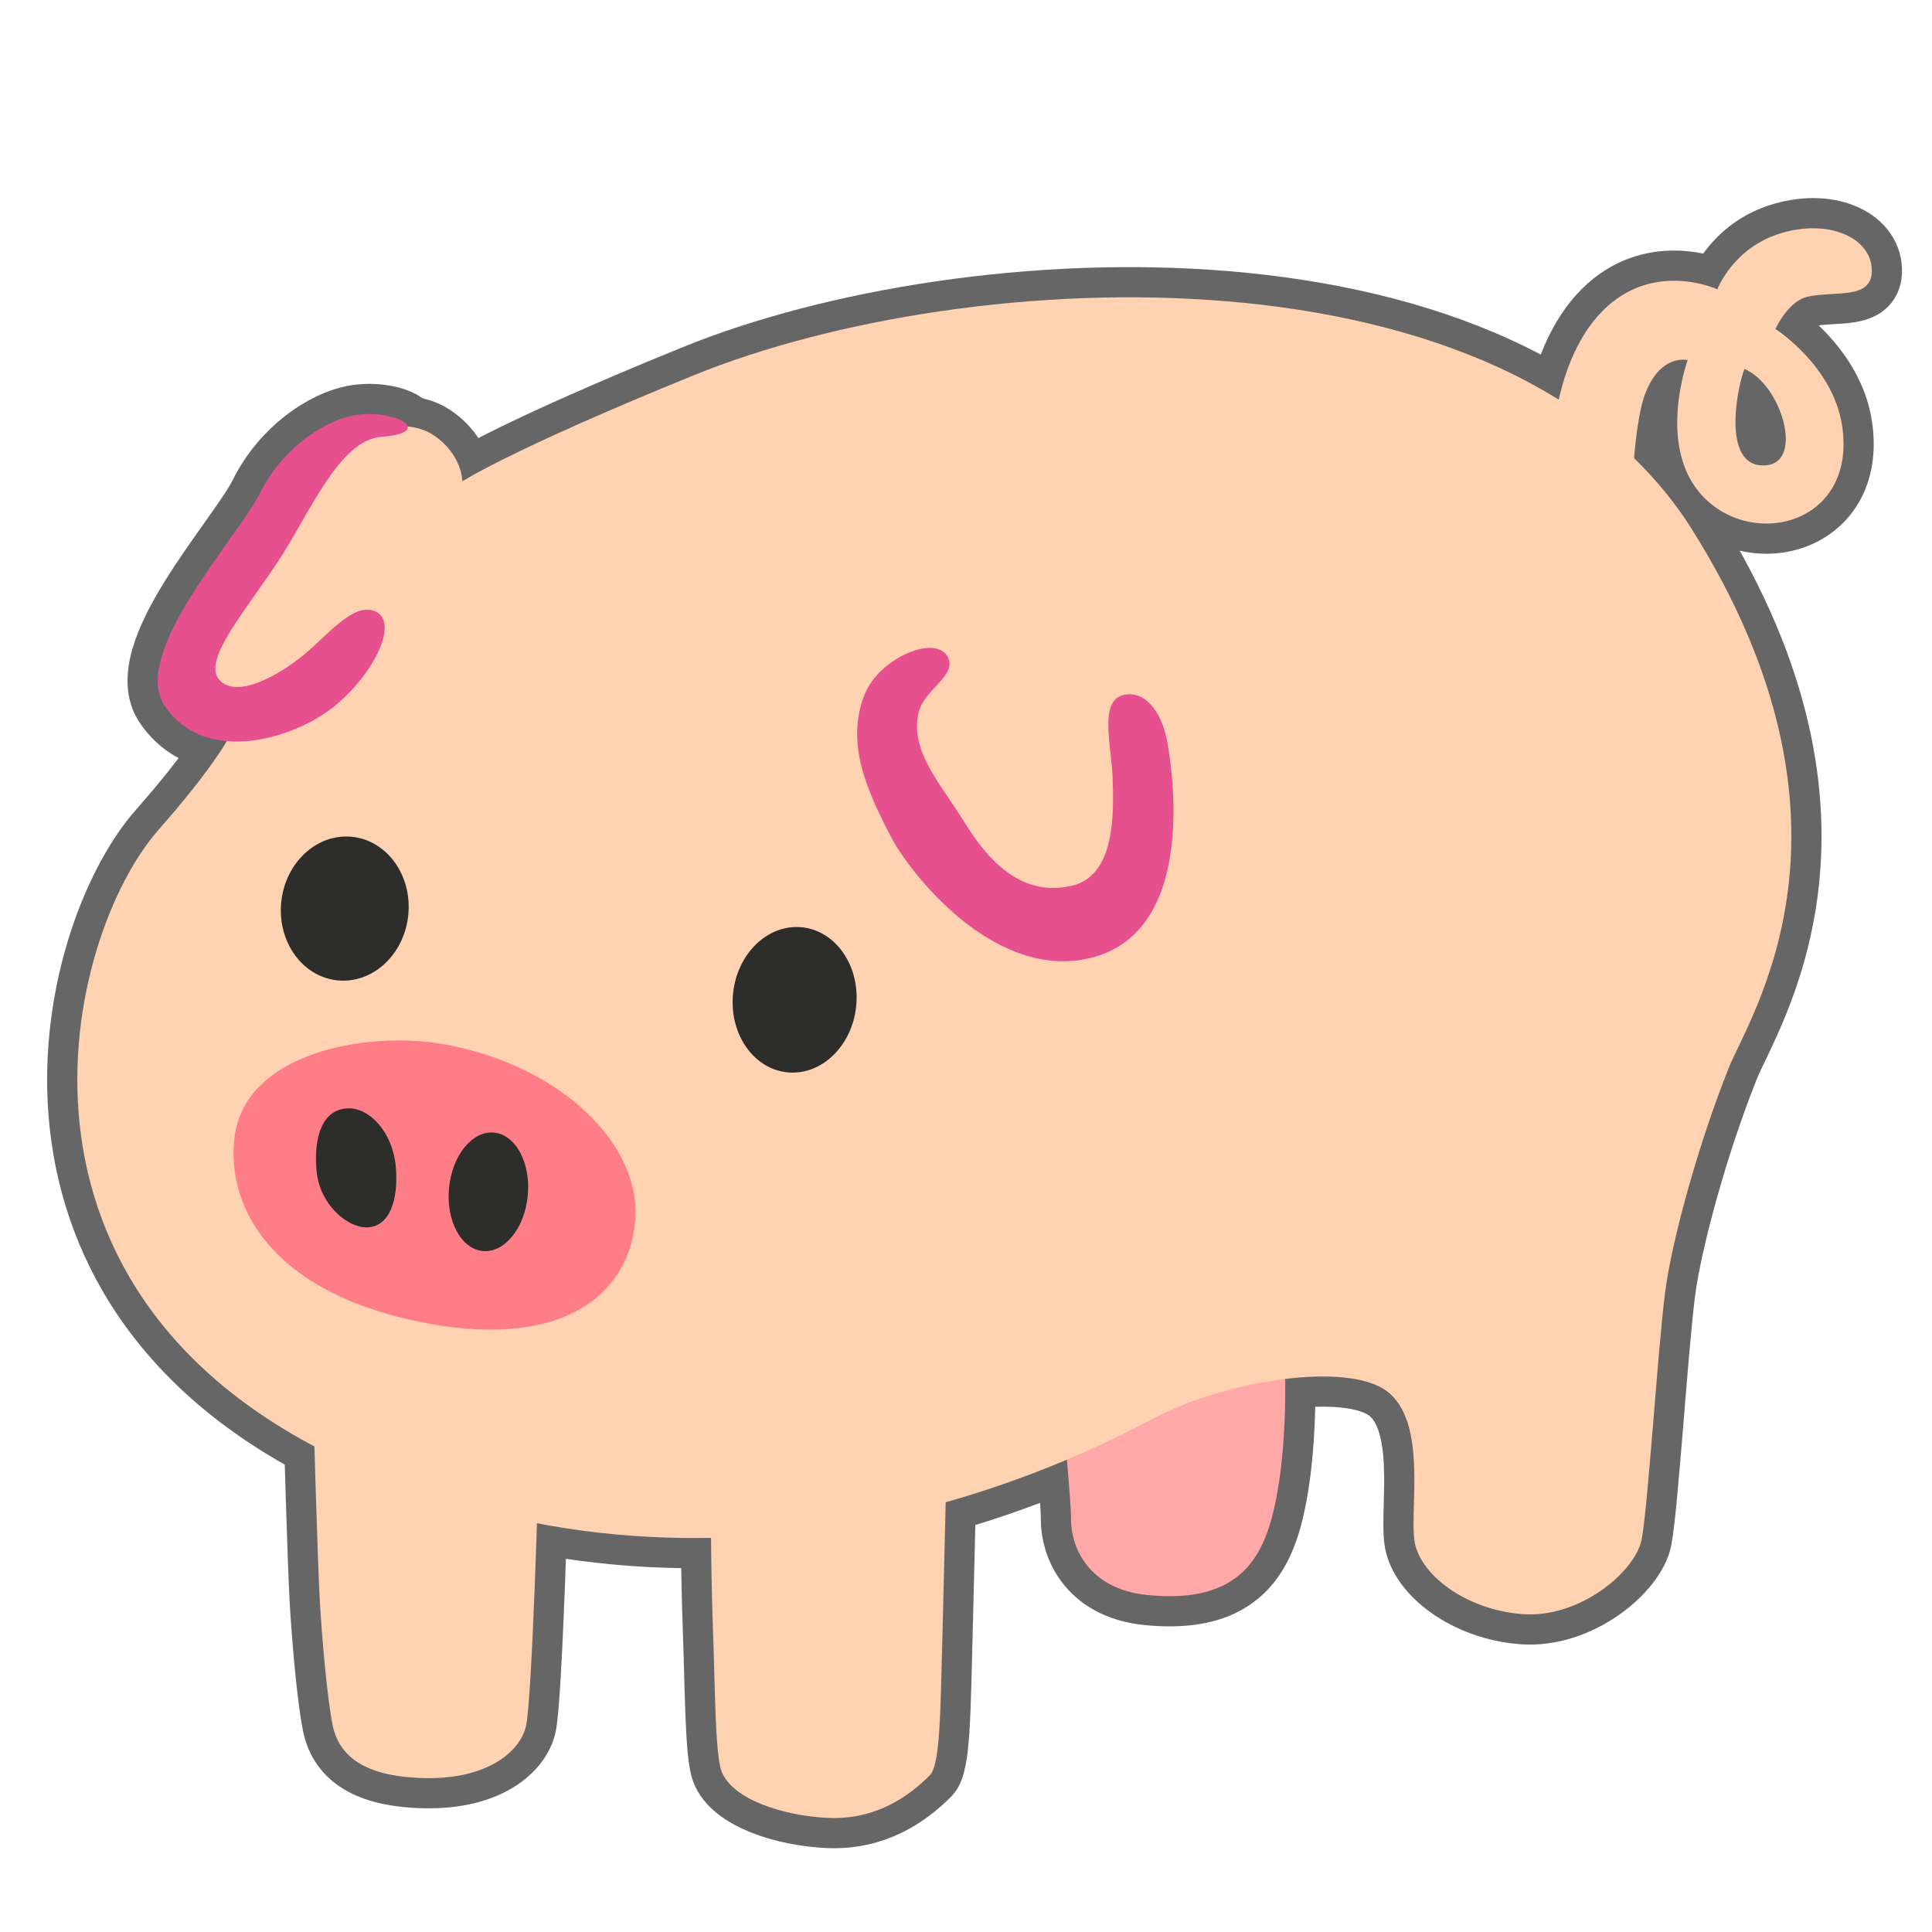
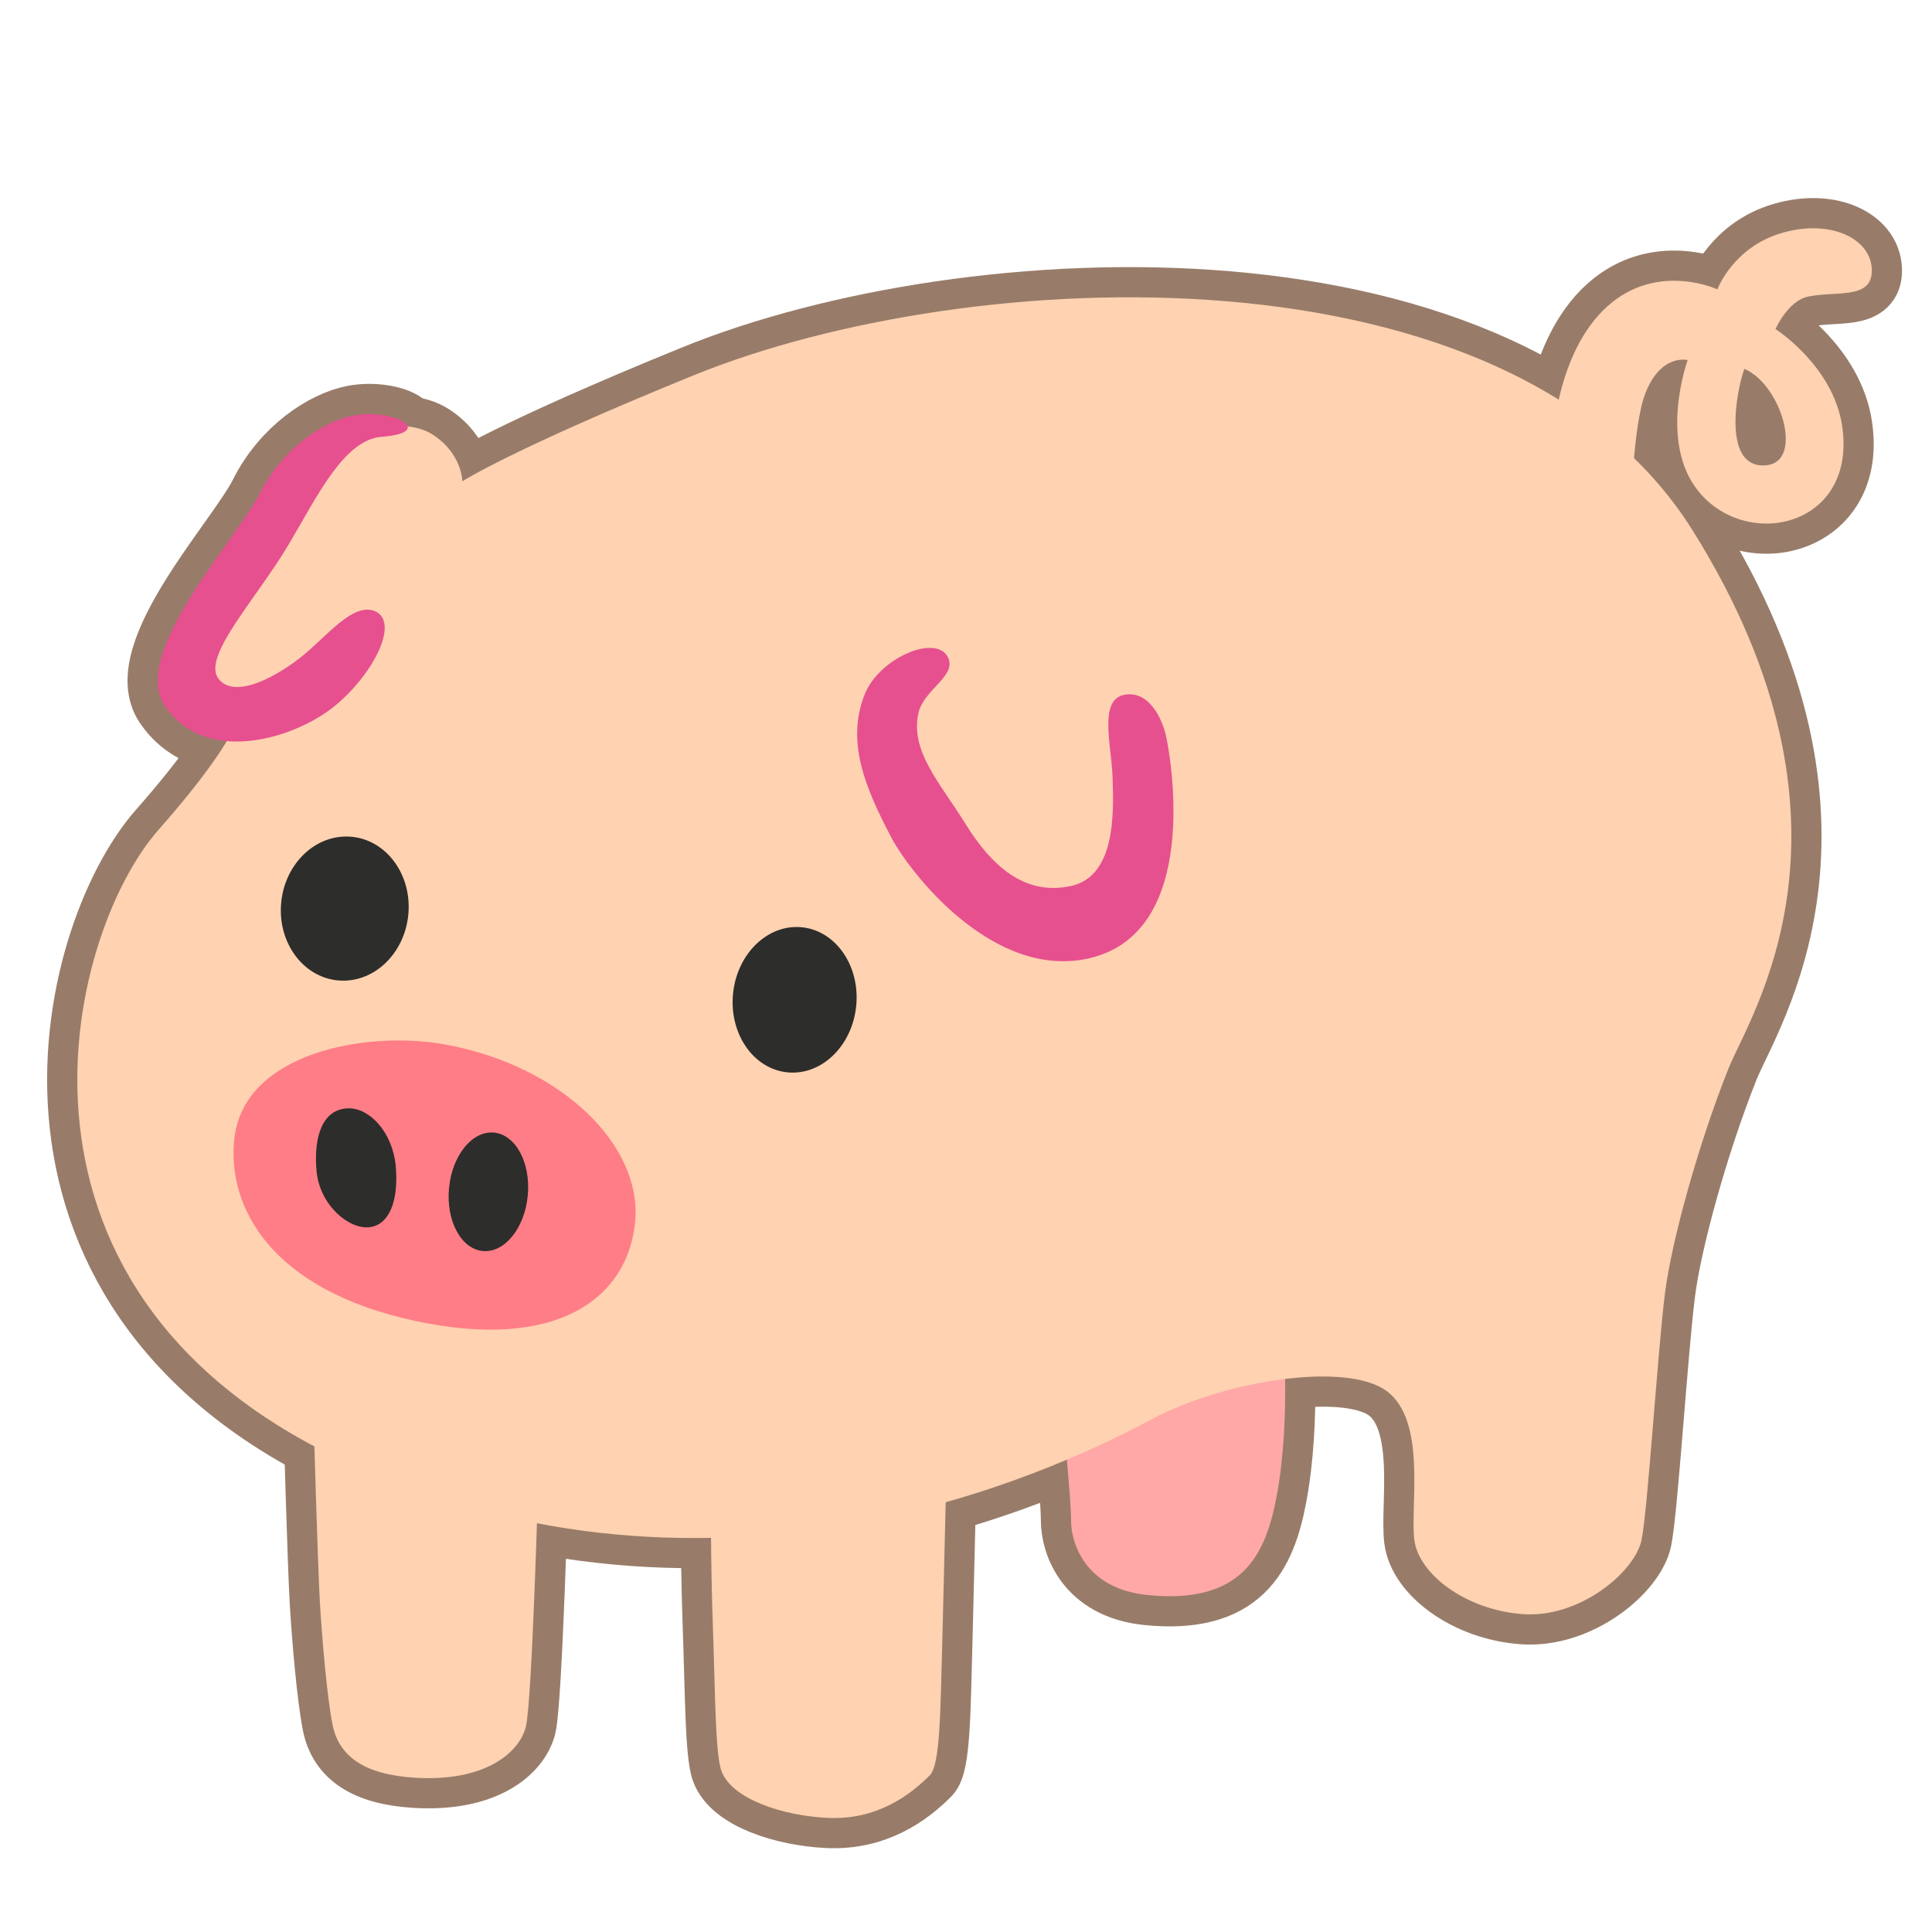
<svg xmlns="http://www.w3.org/2000/svg" version="1.1" id="Layer_3" x="0px" y="0px" viewBox="0 0 128 128" style="enable-background:new 0 0 128 128;" xml:space="preserve">
  <defs id="defs2705" />
-   <g id="g3951" style="stroke:#666666;stroke-width:4;stroke-dasharray:none">
-     <path style="fill:#FFA8A7;stroke:#666666;stroke-width:4;stroke-dasharray:none" d="M70.52,93.98c0,1.5,0.44,5.26,0.44,6.76c0,1.5,0.94,4.5,5.02,4.93c6.31,0.65,7.86-2.64,8.59-6.48  c0.99-5.21,0.41-11.4,0.41-11.4L70.52,93.98z" id="path3927" />
-     <path style="fill:#FFD2B1;stroke:#666666;stroke-width:4;stroke-dasharray:none" d="M119.79,19.65c1.78-0.38,4.13,0.19,4.22-1.6c0.11-2.16-2.63-3.57-5.91-2.63  c-3.27,0.93-4.32,3.75-4.32,3.75s-3.71-1.73-6.95,0.84c-3.66,2.91-3.94,9.01-3.94,9.01l5.16,4.97c0,0,0.13-5.76,0.94-7.88  c1.03-2.72,2.82-2.25,2.82-2.25s-1.97,5.44,0.75,8.73c3.26,3.94,10.51,2.25,9.48-4.41c-0.61-3.96-4.41-6.38-4.41-6.38  S118.45,19.93,119.79,19.65z M117.07,30.82c-2.99,0.34-2.06-4.88-1.5-6.38C118.01,25.47,119.51,30.53,117.07,30.82z" id="path3929" />
-     <path style="fill:#FFD2B1;stroke:#666666;stroke-width:4;stroke-dasharray:none" d="M45.97,24.86c18.19-7.4,54.05-9.08,66.17,10.28c12.25,19.57,3.8,32.1,2.39,35.62  c-2.02,5.05-3.8,11.54-4.22,14.92c-0.5,3.97-1.13,14.22-1.55,16.33c-0.42,2.11-4.08,5.21-7.88,4.93c-3.8-0.28-6.9-2.67-7.18-4.93  c-0.28-2.25,0.84-7.88-1.83-9.85c-2.67-1.97-10.7-0.7-15.49,1.83s-27.4,14.32-52.65,3.24C-1.61,86.1,4.3,62.02,10.5,54.98  s5.49-8.45,5.49-8.45s-6.19,1.55-3.8-3.38s8.59-13.09,9.71-13.8c1.13-0.7,4.79-1.83,6.76-0.56c1.97,1.27,1.97,3.1,1.97,3.1  S33.87,29.78,45.97,24.86z" id="path3931" />
-     <path style="fill:#FFD2B1;stroke:#666666;stroke-width:4;stroke-dasharray:none" d="M20.77,93.84c0,0,0.28,9.85,0.42,12.25s0.47,6.29,0.84,8.17c0.42,2.11,2.12,3.32,5.49,3.52  c4.65,0.28,6.9-1.69,7.32-3.38c0.42-1.69,0.84-16.89,0.84-16.89L20.77,93.84z" id="path3933" />
-     <path style="fill:#FFD2B1;stroke:#666666;stroke-width:4;stroke-dasharray:none" d="M47.1,98.2c0,0-0.04,4.93,0.14,9.85c0.14,3.8,0.14,8.17,0.56,9.29c0.7,1.87,4.08,2.96,7.04,3.1  c3.24,0.15,5.42-1.48,6.76-2.82c0.7-0.7,0.7-4.22,0.84-9.29c0.08-2.96,0.28-11.68,0.28-11.68L47.1,98.2z" id="path3935" />
-     <path style="fill:#E6508F;stroke:#666666;stroke-width:4;stroke-dasharray:none" d="M62.82,43.58c-0.75-1.63-4.58,0-5.54,2.44c-1.22,3.1,0,6.1,1.78,9.48c1.22,2.31,6.76,9.48,13.14,7.98  c7.42-1.75,5.35-13.33,5.07-14.64c-0.28-1.31-1.17-3.06-2.72-2.82c-1.78,0.28-0.93,3.24-0.84,5.44c0.09,2.44,0.19,6.57-2.72,7.23  c-3.11,0.7-5.31-1.34-7.04-4.13c-1.69-2.72-3.66-4.79-3.1-7.32C61.2,45.68,63.38,44.8,62.82,43.58z" id="path3937" />
-     <path style="fill:#E6508F;stroke:#666666;stroke-width:4;stroke-dasharray:none" d="M24.81,40.48c-1.42-0.55-3.1,1.6-4.69,2.91s-4.5,3-5.63,1.6c-1.17-1.47,2.52-5.32,4.69-9.01  c1.88-3.19,3.64-6.85,6.1-7.04c3.66-0.28,0.81-1.92-1.88-1.41c-1.97,0.38-4.69,2.16-6.19,5.16S8.57,43.3,10.92,46.77  c2.7,4,8.63,2.16,11.26,0C24.81,44.61,26.5,41.14,24.81,40.48z" id="path3939" />
-     <path style="fill:#FF7D86;stroke:#666666;stroke-width:4;stroke-dasharray:none" d="M29.5,69.2c-5.16-0.94-13.38,0.5-13.98,6.29c-0.47,4.5,2.44,9.95,11.92,12.01  c9.48,2.06,14.17-1.5,14.64-6.57C42.55,75.87,37.2,70.61,29.5,69.2z" id="path3941" />
-     <path style="fill:#2D2D2B;stroke:#666666;stroke-width:4;stroke-dasharray:none" d="M26.22,77.27c0.2,2.27-0.42,3.91-1.78,4.04c-1.36,0.12-3.27-1.48-3.47-3.75  c-0.2-2.27,0.4-4.13,2.16-4.13C24.49,73.43,26.01,75,26.22,77.27z" id="path3943" />
-     <ellipse transform="matrix(0.0941 -0.9956 0.9956 0.0941 -49.2991 103.738)" style="fill:#2D2D2B;stroke:#666666;stroke-width:4;stroke-dasharray:none" cx="32.35" cy="78.96" rx="3.94" ry="2.62" id="ellipse3945" />
-     <ellipse transform="matrix(0.0985 -0.9951 0.9951 0.0985 -18.4459 112.1081)" style="fill:#2D2D2B;stroke:#666666;stroke-width:4;stroke-dasharray:none" cx="52.65" cy="66.23" rx="4.83" ry="4.1" id="ellipse3947" />
-     <ellipse transform="matrix(0.0985 -0.9951 0.9951 0.0985 -39.304 76.996)" style="fill:#2D2D2B;stroke:#666666;stroke-width:4;stroke-dasharray:none" cx="22.84" cy="60.19" rx="4.78" ry="4.23" id="ellipse3949" />
+   <g id="g3951" style="stroke:#987c69;stroke-width:4;stroke-dasharray:none;stroke-opacity:1">
+     <path style="fill:#FFA8A7;stroke:#987c69;stroke-width:4;stroke-dasharray:none;stroke-opacity:1" d="M70.52,93.98c0,1.5,0.44,5.26,0.44,6.76c0,1.5,0.94,4.5,5.02,4.93c6.31,0.65,7.86-2.64,8.59-6.48  c0.99-5.21,0.41-11.4,0.41-11.4L70.52,93.98z" id="path3927" />
+     <path style="fill:#FFD2B1;stroke:#987c69;stroke-width:4;stroke-dasharray:none;stroke-opacity:1" d="M119.79,19.65c1.78-0.38,4.13,0.19,4.22-1.6c0.11-2.16-2.63-3.57-5.91-2.63  c-3.27,0.93-4.32,3.75-4.32,3.75s-3.71-1.73-6.95,0.84c-3.66,2.91-3.94,9.01-3.94,9.01l5.16,4.97c0,0,0.13-5.76,0.94-7.88  c1.03-2.72,2.82-2.25,2.82-2.25s-1.97,5.44,0.75,8.73c3.26,3.94,10.51,2.25,9.48-4.41c-0.61-3.96-4.41-6.38-4.41-6.38  S118.45,19.93,119.79,19.65z M117.07,30.82c-2.99,0.34-2.06-4.88-1.5-6.38C118.01,25.47,119.51,30.53,117.07,30.82z" id="path3929" />
+     <path style="fill:#FFD2B1;stroke:#987c69;stroke-width:4;stroke-dasharray:none;stroke-opacity:1" d="M45.97,24.86c18.19-7.4,54.05-9.08,66.17,10.28c12.25,19.57,3.8,32.1,2.39,35.62  c-2.02,5.05-3.8,11.54-4.22,14.92c-0.5,3.97-1.13,14.22-1.55,16.33c-0.42,2.11-4.08,5.21-7.88,4.93c-3.8-0.28-6.9-2.67-7.18-4.93  c-0.28-2.25,0.84-7.88-1.83-9.85c-2.67-1.97-10.7-0.7-15.49,1.83s-27.4,14.32-52.65,3.24C-1.61,86.1,4.3,62.02,10.5,54.98  s5.49-8.45,5.49-8.45s-6.19,1.55-3.8-3.38s8.59-13.09,9.71-13.8c1.13-0.7,4.79-1.83,6.76-0.56c1.97,1.27,1.97,3.1,1.97,3.1  S33.87,29.78,45.97,24.86z" id="path3931" />
+     <path style="fill:#FFD2B1;stroke:#987c69;stroke-width:4;stroke-dasharray:none;stroke-opacity:1" d="M20.77,93.84c0,0,0.28,9.85,0.42,12.25s0.47,6.29,0.84,8.17c0.42,2.11,2.12,3.32,5.49,3.52  c4.65,0.28,6.9-1.69,7.32-3.38c0.42-1.69,0.84-16.89,0.84-16.89L20.77,93.84z" id="path3933" />
+     <path style="fill:#FFD2B1;stroke:#987c69;stroke-width:4;stroke-dasharray:none;stroke-opacity:1" d="M47.1,98.2c0,0-0.04,4.93,0.14,9.85c0.14,3.8,0.14,8.17,0.56,9.29c0.7,1.87,4.08,2.96,7.04,3.1  c3.24,0.15,5.42-1.48,6.76-2.82c0.7-0.7,0.7-4.22,0.84-9.29c0.08-2.96,0.28-11.68,0.28-11.68L47.1,98.2z" id="path3935" />
+     <path style="fill:#E6508F;stroke:#987c69;stroke-width:4;stroke-dasharray:none;stroke-opacity:1" d="M62.82,43.58c-0.75-1.63-4.58,0-5.54,2.44c-1.22,3.1,0,6.1,1.78,9.48c1.22,2.31,6.76,9.48,13.14,7.98  c7.42-1.75,5.35-13.33,5.07-14.64c-0.28-1.31-1.17-3.06-2.72-2.82c-1.78,0.28-0.93,3.24-0.84,5.44c0.09,2.44,0.19,6.57-2.72,7.23  c-3.11,0.7-5.31-1.34-7.04-4.13c-1.69-2.72-3.66-4.79-3.1-7.32C61.2,45.68,63.38,44.8,62.82,43.58z" id="path3937" />
+     <path style="fill:#E6508F;stroke:#987c69;stroke-width:4;stroke-dasharray:none;stroke-opacity:1" d="M24.81,40.48c-1.42-0.55-3.1,1.6-4.69,2.91s-4.5,3-5.63,1.6c-1.17-1.47,2.52-5.32,4.69-9.01  c1.88-3.19,3.64-6.85,6.1-7.04c3.66-0.28,0.81-1.92-1.88-1.41c-1.97,0.38-4.69,2.16-6.19,5.16S8.57,43.3,10.92,46.77  c2.7,4,8.63,2.16,11.26,0C24.81,44.61,26.5,41.14,24.81,40.48z" id="path3939" />
+     <path style="fill:#FF7D86;stroke:#987c69;stroke-width:4;stroke-dasharray:none;stroke-opacity:1" d="M29.5,69.2c-5.16-0.94-13.38,0.5-13.98,6.29c-0.47,4.5,2.44,9.95,11.92,12.01  c9.48,2.06,14.17-1.5,14.64-6.57C42.55,75.87,37.2,70.61,29.5,69.2z" id="path3941" />
+     <path style="fill:#2D2D2B;stroke:#987c69;stroke-width:4;stroke-dasharray:none;stroke-opacity:1" d="M26.22,77.27c0.2,2.27-0.42,3.91-1.78,4.04c-1.36,0.12-3.27-1.48-3.47-3.75  c-0.2-2.27,0.4-4.13,2.16-4.13C24.49,73.43,26.01,75,26.22,77.27z" id="path3943" />
+     <ellipse transform="matrix(0.0941 -0.9956 0.9956 0.0941 -49.2991 103.738)" style="fill:#2D2D2B;stroke:#987c69;stroke-width:4;stroke-dasharray:none;stroke-opacity:1" cx="32.35" cy="78.96" rx="3.94" ry="2.62" id="ellipse3945" />
+     <ellipse transform="matrix(0.0985 -0.9951 0.9951 0.0985 -18.4459 112.1081)" style="fill:#2D2D2B;stroke:#987c69;stroke-width:4;stroke-dasharray:none;stroke-opacity:1" cx="52.65" cy="66.23" rx="4.83" ry="4.1" id="ellipse3947" />
+     <ellipse transform="matrix(0.0985 -0.9951 0.9951 0.0985 -39.304 76.996)" style="fill:#2D2D2B;stroke:#987c69;stroke-width:4;stroke-dasharray:none;stroke-opacity:1" cx="22.84" cy="60.19" rx="4.78" ry="4.23" id="ellipse3949" />
  </g>
  <g id="g3925">
    <path style="fill:#FFA8A7;" d="M70.52,93.98c0,1.5,0.44,5.26,0.44,6.76c0,1.5,0.94,4.5,5.02,4.93c6.31,0.65,7.86-2.64,8.59-6.48  c0.99-5.21,0.41-11.4,0.41-11.4L70.52,93.98z" id="path2678" />
    <path style="fill:#FFD2B1;" d="M119.79,19.65c1.78-0.38,4.13,0.19,4.22-1.6c0.11-2.16-2.63-3.57-5.91-2.63  c-3.27,0.93-4.32,3.75-4.32,3.75s-3.71-1.73-6.95,0.84c-3.66,2.91-3.94,9.01-3.94,9.01l5.16,4.97c0,0,0.13-5.76,0.94-7.88  c1.03-2.72,2.82-2.25,2.82-2.25s-1.97,5.44,0.75,8.73c3.26,3.94,10.51,2.25,9.48-4.41c-0.61-3.96-4.41-6.38-4.41-6.38  S118.45,19.93,119.79,19.65z M117.07,30.82c-2.99,0.34-2.06-4.88-1.5-6.38C118.01,25.47,119.51,30.53,117.07,30.82z" id="path2680" />
    <path style="fill:#FFD2B1;" d="M45.97,24.86c18.19-7.4,54.05-9.08,66.17,10.28c12.25,19.57,3.8,32.1,2.39,35.62  c-2.02,5.05-3.8,11.54-4.22,14.92c-0.5,3.97-1.13,14.22-1.55,16.33c-0.42,2.11-4.08,5.21-7.88,4.93c-3.8-0.28-6.9-2.67-7.18-4.93  c-0.28-2.25,0.84-7.88-1.83-9.85c-2.67-1.97-10.7-0.7-15.49,1.83s-27.4,14.32-52.65,3.24C-1.61,86.1,4.3,62.02,10.5,54.98  s5.49-8.45,5.49-8.45s-6.19,1.55-3.8-3.38s8.59-13.09,9.71-13.8c1.13-0.7,4.79-1.83,6.76-0.56c1.97,1.27,1.97,3.1,1.97,3.1  S33.87,29.78,45.97,24.86z" id="path2682" />
    <path style="fill:#FFD2B1;" d="M20.77,93.84c0,0,0.28,9.85,0.42,12.25s0.47,6.29,0.84,8.17c0.42,2.11,2.12,3.32,5.49,3.52  c4.65,0.28,6.9-1.69,7.32-3.38c0.42-1.69,0.84-16.89,0.84-16.89L20.77,93.84z" id="path2684" />
    <path style="fill:#FFD2B1;" d="M47.1,98.2c0,0-0.04,4.93,0.14,9.85c0.14,3.8,0.14,8.17,0.56,9.29c0.7,1.87,4.08,2.96,7.04,3.1  c3.24,0.15,5.42-1.48,6.76-2.82c0.7-0.7,0.7-4.22,0.84-9.29c0.08-2.96,0.28-11.68,0.28-11.68L47.1,98.2z" id="path2686" />
    <path style="fill:#E6508F;" d="M62.82,43.58c-0.75-1.63-4.58,0-5.54,2.44c-1.22,3.1,0,6.1,1.78,9.48c1.22,2.31,6.76,9.48,13.14,7.98  c7.42-1.75,5.35-13.33,5.07-14.64c-0.28-1.31-1.17-3.06-2.72-2.82c-1.78,0.28-0.93,3.24-0.84,5.44c0.09,2.44,0.19,6.57-2.72,7.23  c-3.11,0.7-5.31-1.34-7.04-4.13c-1.69-2.72-3.66-4.79-3.1-7.32C61.2,45.68,63.38,44.8,62.82,43.58z" id="path2688" />
    <path style="fill:#E6508F;" d="M24.81,40.48c-1.42-0.55-3.1,1.6-4.69,2.91s-4.5,3-5.63,1.6c-1.17-1.47,2.52-5.32,4.69-9.01  c1.88-3.19,3.64-6.85,6.1-7.04c3.66-0.28,0.81-1.92-1.88-1.41c-1.97,0.38-4.69,2.16-6.19,5.16S8.57,43.3,10.92,46.77  c2.7,4,8.63,2.16,11.26,0C24.81,44.61,26.5,41.14,24.81,40.48z" id="path2690" />
    <path style="fill:#FF7D86;" d="M29.5,69.2c-5.16-0.94-13.38,0.5-13.98,6.29c-0.47,4.5,2.44,9.95,11.92,12.01  c9.48,2.06,14.17-1.5,14.64-6.57C42.55,75.87,37.2,70.61,29.5,69.2z" id="path2692" />
    <path style="fill:#2D2D2B;" d="M26.22,77.27c0.2,2.27-0.42,3.91-1.78,4.04c-1.36,0.12-3.27-1.48-3.47-3.75  c-0.2-2.27,0.4-4.13,2.16-4.13C24.49,73.43,26.01,75,26.22,77.27z" id="path2694" />
    <ellipse transform="matrix(0.0941 -0.9956 0.9956 0.0941 -49.2991 103.738)" style="fill:#2D2D2B;" cx="32.35" cy="78.96" rx="3.94" ry="2.62" id="ellipse2696" />
    <ellipse transform="matrix(0.0985 -0.9951 0.9951 0.0985 -18.4459 112.1081)" style="fill:#2D2D2B;" cx="52.65" cy="66.23" rx="4.83" ry="4.1" id="ellipse2698" />
    <ellipse transform="matrix(0.0985 -0.9951 0.9951 0.0985 -39.304 76.996)" style="fill:#2D2D2B;" cx="22.84" cy="60.19" rx="4.78" ry="4.23" id="ellipse2700" />
  </g>
</svg>
